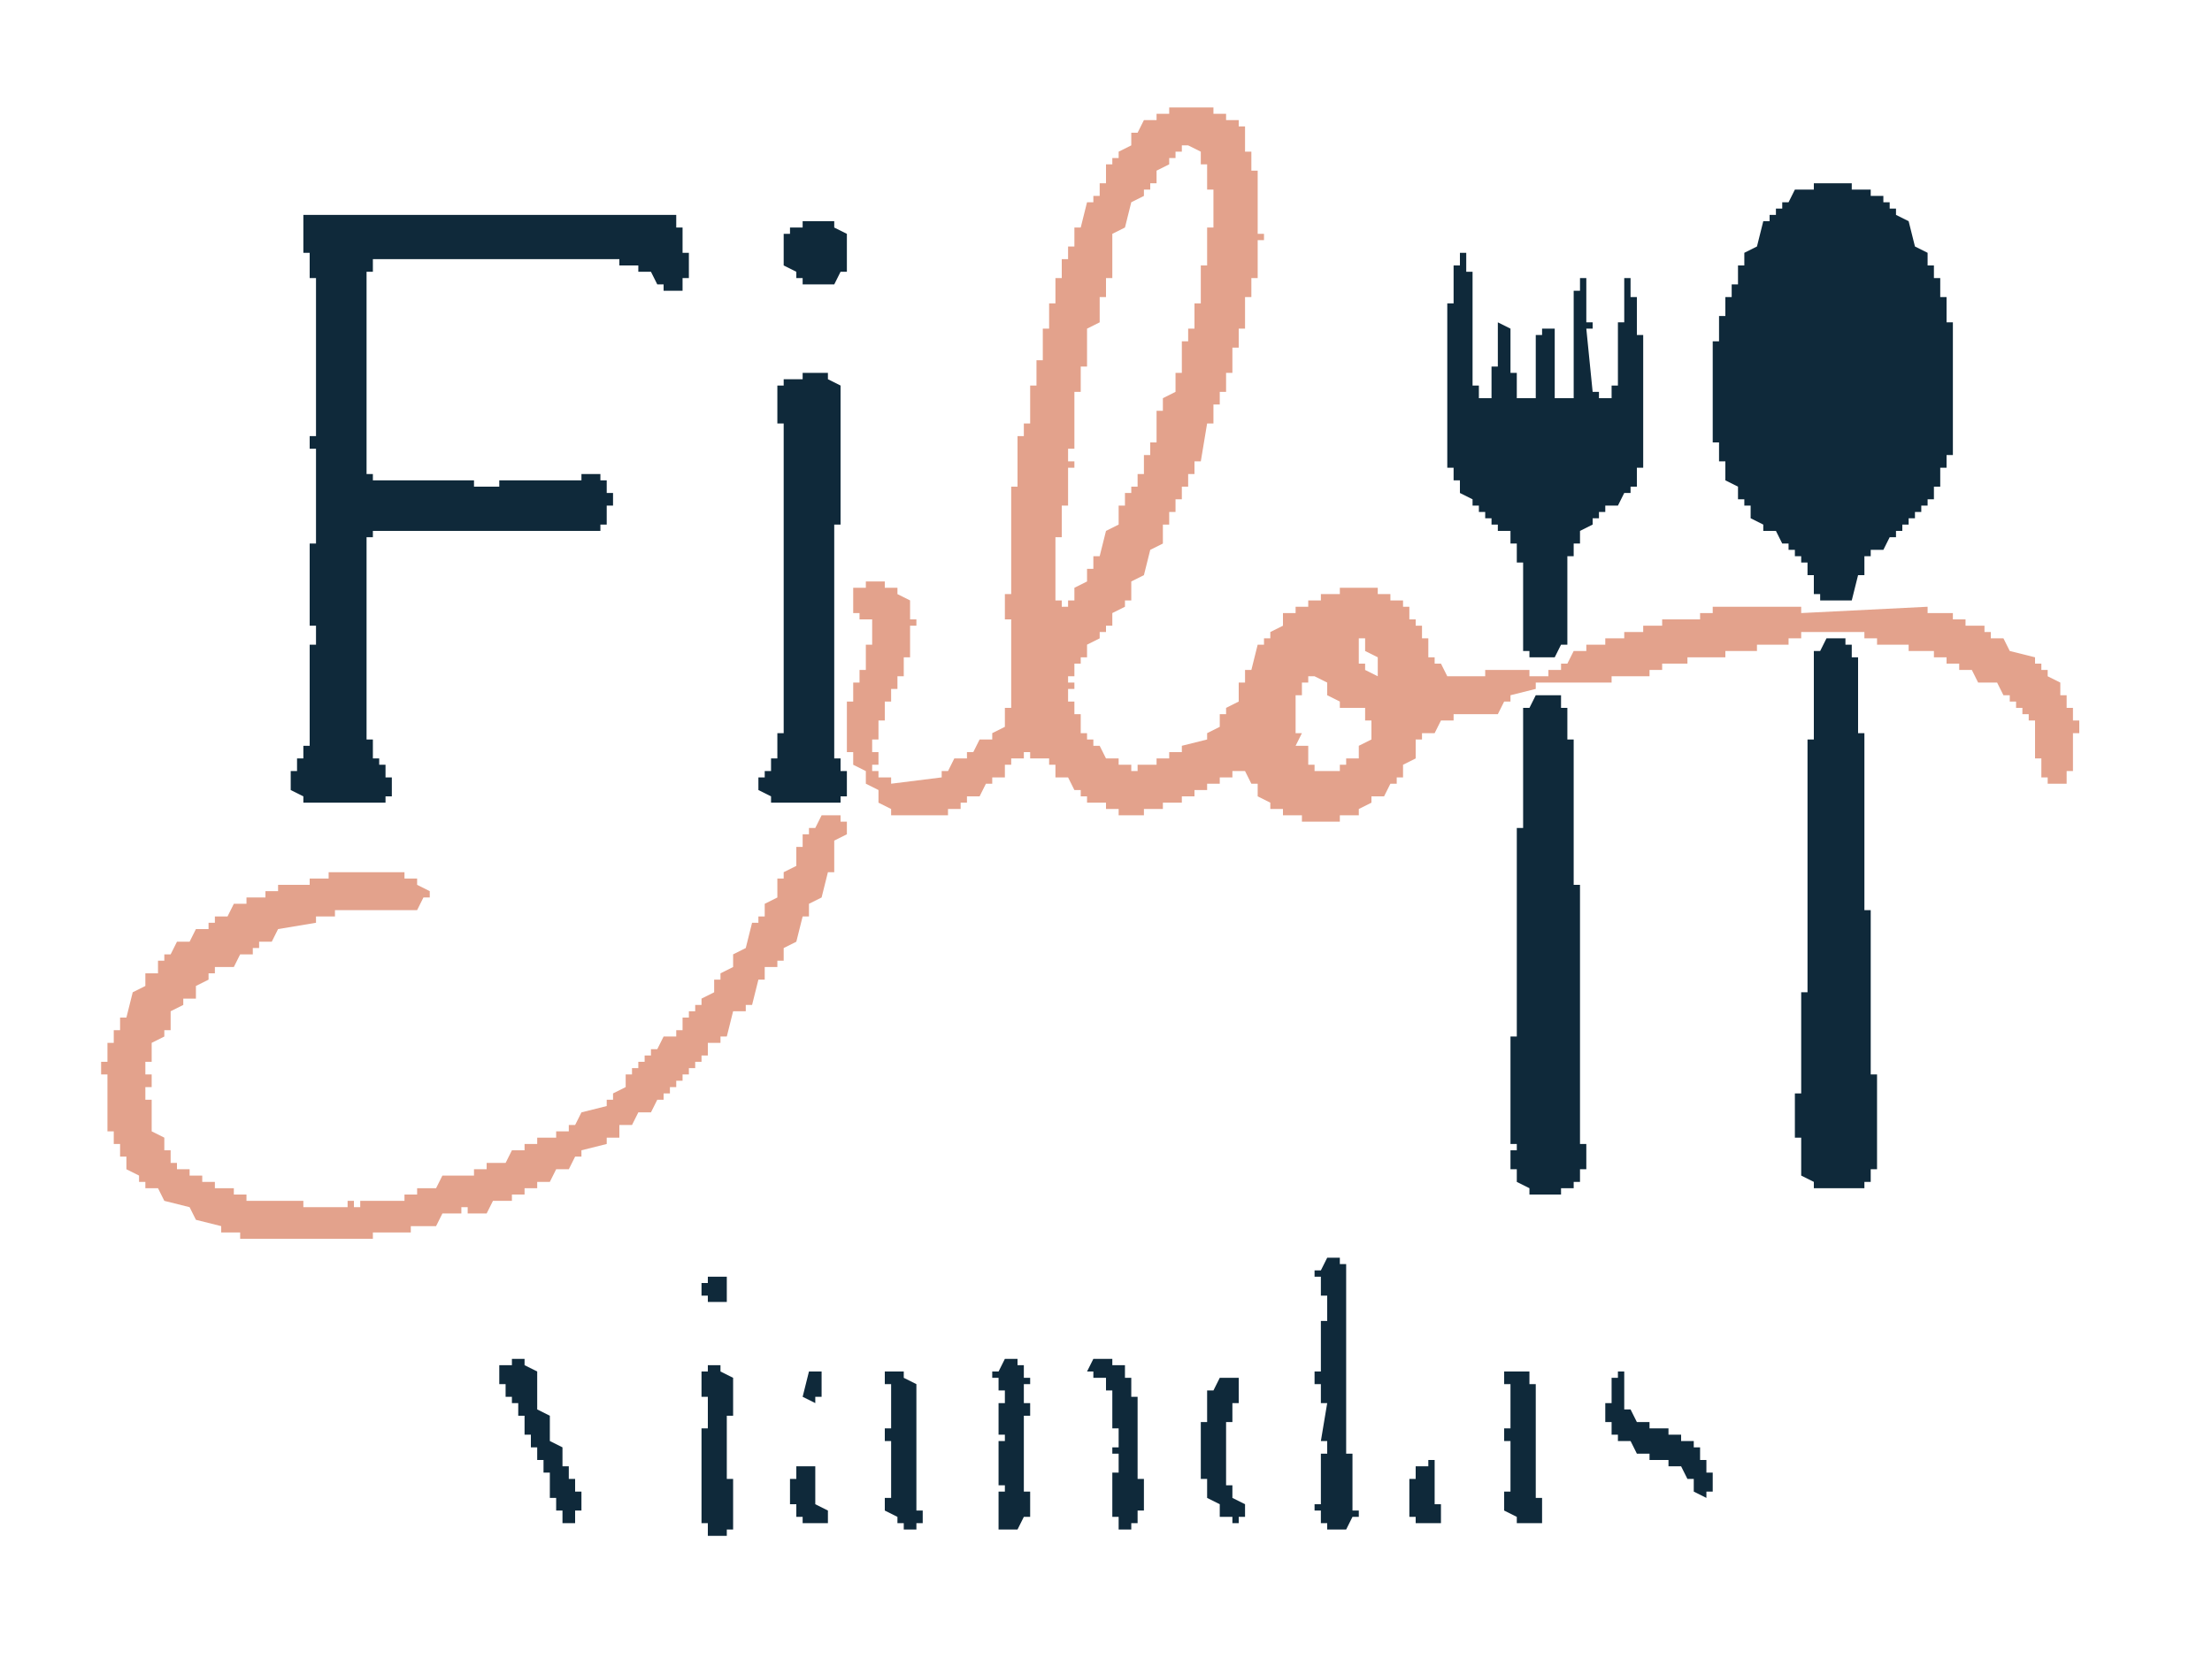
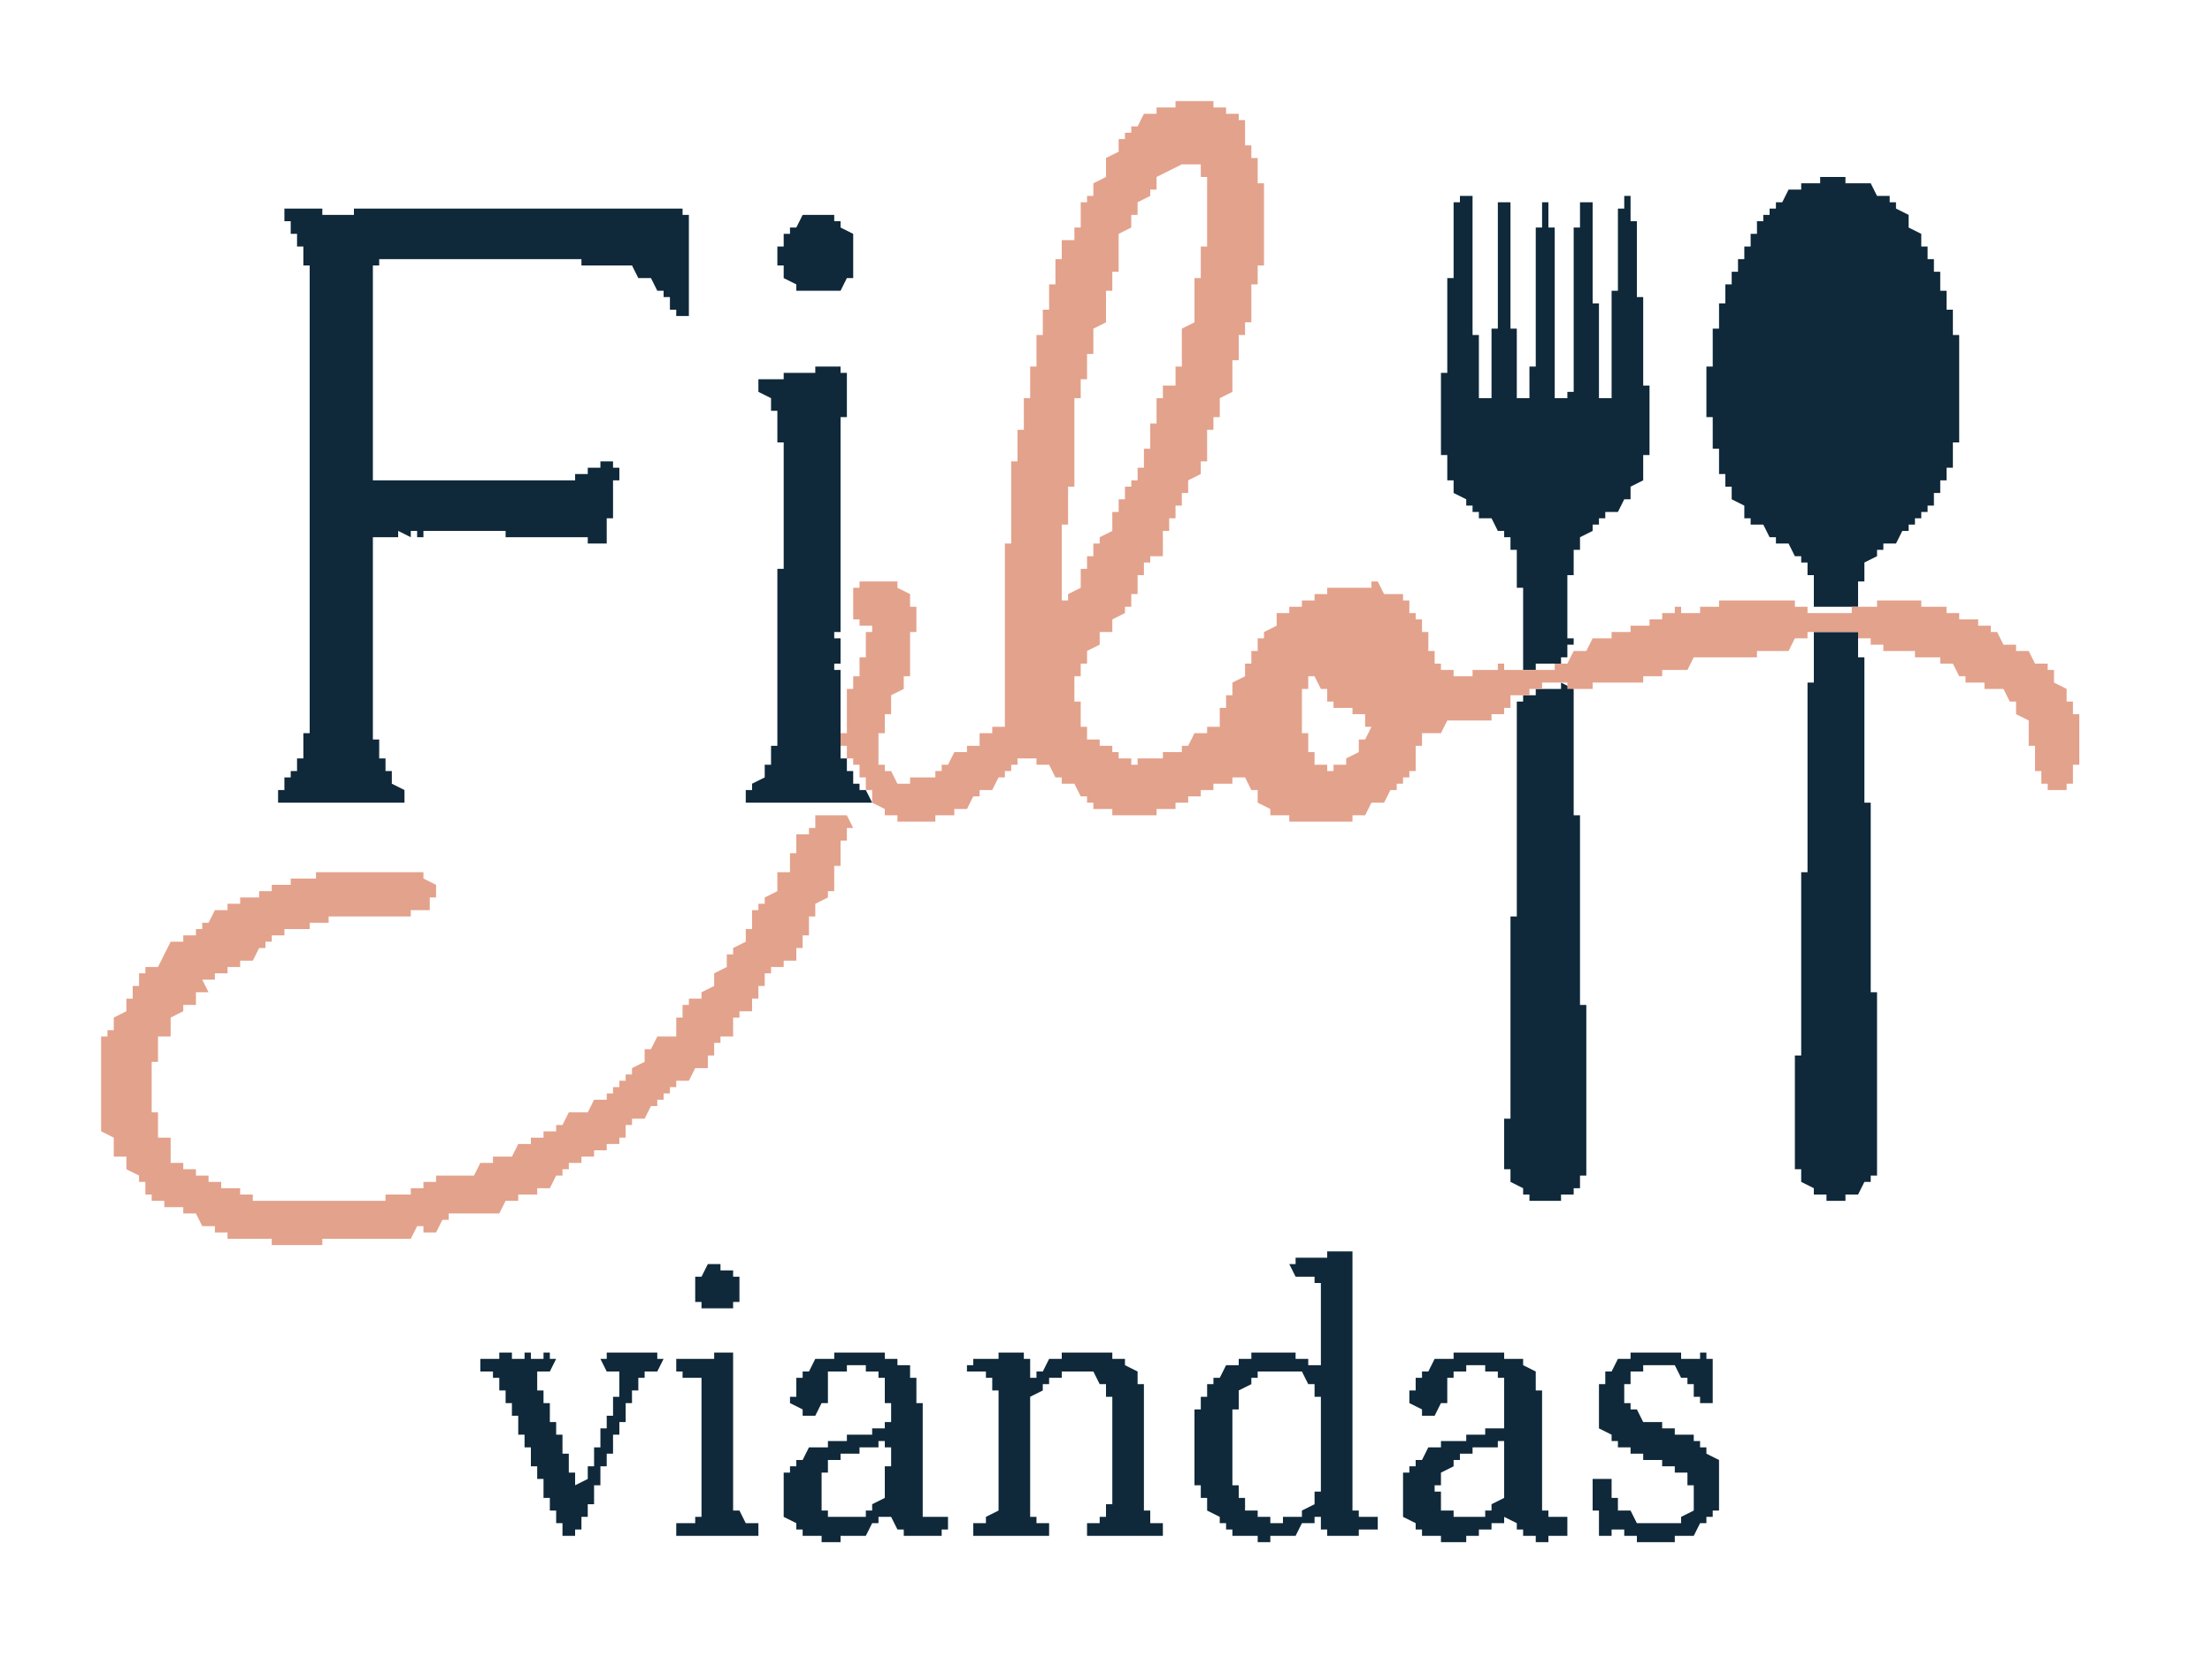
<svg xmlns="http://www.w3.org/2000/svg" viewBox="0 0 350 265" role="img" aria-label="Filo viandas">
-   <path fill="#0f293a" fill-rule="evenodd" d="M287,29L293,29L293,30L296,30L296,31L298,31L298,32L299,32L299,33L300,33L300,34L302,35L303,39L305,40L305,42L306,42L306,44L307,44L307,47L308,47L308,51L309,51L309,72L308,72L308,74L307,74L307,77L306,77L306,79L305,79L305,80L304,80L304,81L303,81L303,82L302,82L302,83L301,83L301,84L300,84L300,85L299,85L298,87L296,87L296,88L295,88L295,91L294,91L293,95L288,95L288,94L287,94L287,91L286,91L286,89L285,89L285,88L284,88L284,87L283,87L283,86L282,86L281,84L279,84L279,83L277,82L277,80L276,80L276,79L275,79L275,77L273,76L273,73L272,73L272,70L271,70L271,54L272,54L272,50L273,50L273,47L274,47L274,45L275,45L275,42L276,42L276,40L278,39L279,35L280,35L280,34L281,34L281,33L282,33L282,32L283,32L284,30L287,30ZM48,34L107,34L107,36L108,36L108,40L109,40L109,44L108,44L108,46L105,46L105,45L104,45L103,43L101,43L101,42L98,42L98,41L59,41L59,43L58,43L58,75L59,75L59,76L75,76L75,77L79,77L79,76L92,76L92,75L95,75L95,76L96,76L96,78L97,78L97,80L96,80L96,83L95,83L95,84L59,84L59,85L58,85L58,117L59,117L59,120L60,120L60,121L61,121L61,123L62,123L62,126L61,126L61,127L48,127L48,126L46,125L46,122L47,122L47,120L48,120L48,118L49,118L49,102L50,102L50,99L49,99L49,86L50,86L50,71L49,71L49,69L50,69L50,44L49,44L49,40L48,40ZM127,35L132,35L132,36L134,37L134,43L133,43L132,45L127,45L127,44L126,44L126,43L124,42L124,37L125,37L125,36L127,36ZM231,40L232,40L232,43L233,43L233,61L234,61L234,63L236,63L236,58L237,58L237,51L239,52L239,59L240,59L240,63L243,63L243,53L244,53L244,52L246,52L246,63L249,63L249,46L250,46L250,44L251,44L251,51L252,51L252,52L251,52L252,62L253,62L253,63L255,63L255,61L256,61L256,51L257,51L257,44L258,44L258,47L259,47L259,53L260,53L260,74L259,74L259,77L258,77L258,78L257,78L256,80L254,80L254,81L253,81L253,82L252,82L252,83L250,84L250,86L249,86L249,88L248,88L248,102L247,102L246,104L242,104L242,103L241,103L241,89L240,89L240,86L239,86L239,84L237,84L237,83L236,83L236,82L235,82L235,81L234,81L234,80L233,80L233,79L231,78L231,76L230,76L230,74L229,74L229,48L230,48L230,42L231,42ZM127,59L131,59L131,60L133,61L133,83L132,83L132,120L133,120L133,122L134,122L134,126L133,126L133,127L122,127L122,126L120,125L120,123L121,123L121,122L122,122L122,120L123,120L123,116L124,116L124,67L123,67L123,61L124,61L124,60L127,60ZM289,101L292,101L292,102L293,102L293,104L294,104L294,116L295,116L295,144L296,144L296,170L297,170L297,185L296,185L296,187L295,187L295,188L287,188L287,187L285,186L285,180L284,180L284,173L285,173L285,157L286,157L286,117L287,117L287,103L288,103ZM243,110L247,110L247,112L248,112L248,117L249,117L249,140L250,140L250,181L251,181L251,185L250,185L250,187L249,187L249,188L247,188L247,189L242,189L242,188L240,187L240,185L239,185L239,182L240,182L240,181L239,181L239,164L240,164L240,131L241,131L241,112L242,112ZM210,199L212,199L212,200L213,200L213,230L214,230L214,239L215,239L215,240L214,240L213,242L210,242L210,241L209,241L209,239L208,239L208,238L209,238L209,230L210,230L210,228L209,228L210,222L209,222L209,219L208,219L208,217L209,217L209,209L210,209L210,205L209,205L209,202L208,202L208,201L209,201ZM112,202L115,202L115,206L112,206L112,205L111,205L111,203L112,203ZM81,215L83,215L83,216L85,217L85,223L87,224L87,228L89,229L89,232L90,232L90,234L91,234L91,236L92,236L92,239L91,239L91,241L89,241L89,239L88,239L88,237L87,237L87,233L86,233L86,231L85,231L85,229L84,229L84,227L83,227L83,224L82,224L82,222L81,222L81,221L80,221L80,219L79,219L79,216L81,216ZM159,215L161,215L161,216L162,216L162,218L163,218L163,219L162,219L162,222L163,222L163,224L162,224L162,236L163,236L163,240L162,240L161,242L158,242L158,236L159,236L159,235L158,235L158,228L159,228L159,227L158,227L158,222L159,222L159,220L158,220L158,218L157,218L157,217L158,217ZM173,215L176,215L176,216L178,216L178,218L179,218L179,221L180,221L180,234L181,234L181,239L180,239L180,241L179,241L179,242L177,242L177,240L176,240L176,233L177,233L177,230L176,230L176,229L177,229L177,226L176,226L176,220L175,220L175,218L173,218L173,217L172,217ZM112,216L114,216L114,217L116,218L116,224L115,224L115,234L116,234L116,242L115,242L115,243L112,243L112,241L111,241L111,226L112,226L112,221L111,221L111,217L112,217ZM128,217L130,217L130,221L129,221L129,222L127,221ZM140,217L143,217L143,218L145,219L145,239L146,239L146,241L145,241L145,242L143,242L143,241L142,241L142,240L140,239L140,237L141,237L141,228L140,228L140,226L141,226L141,219L140,219ZM238,217L242,217L242,219L243,219L243,237L244,237L244,241L240,241L240,240L238,239L238,236L239,236L239,228L238,228L238,226L239,226L239,219L238,219ZM256,217L257,217L257,223L258,223L259,225L261,225L261,226L264,226L264,227L266,227L266,228L268,228L268,229L269,229L269,231L270,231L270,233L271,233L271,236L270,236L270,237L268,236L268,234L267,234L266,232L264,232L264,231L261,231L261,230L259,230L258,228L256,228L256,227L255,227L255,225L254,225L254,222L255,222L255,218L256,218ZM193,218L196,218L196,222L195,222L195,225L194,225L194,235L195,235L195,237L197,238L197,240L196,240L196,241L195,241L195,240L193,240L193,238L191,237L191,234L190,234L190,225L191,225L191,220L192,220ZM226,231L227,231L227,238L228,238L228,241L224,241L224,240L223,240L223,234L224,234L224,232L226,232ZM126,232L129,232L129,238L131,239L131,241L127,241L127,240L126,240L126,238L125,238L125,234L126,234Z" />
-   <path fill="#e3a28c" fill-rule="evenodd" d="M185,17L192,17L192,18L194,18L194,19L196,19L196,20L197,20L197,24L198,24L198,27L199,27L199,37L200,37L200,38L199,38L199,44L198,44L198,47L197,47L197,52L196,52L196,55L195,55L195,59L194,59L194,62L193,62L193,64L192,64L192,67L191,67L190,73L189,73L189,75L188,75L188,77L187,77L187,79L186,79L186,81L185,81L185,83L184,83L184,86L182,87L181,91L179,92L179,95L178,95L178,96L176,97L176,99L175,99L175,100L174,100L174,101L172,102L172,104L171,104L171,105L170,105L170,107L169,107L169,108L170,108L170,109L169,109L169,111L170,111L170,113L171,113L171,116L172,116L172,117L173,117L173,118L174,118L175,120L177,120L177,121L179,121L179,122L180,122L180,121L183,121L183,120L185,120L185,119L187,119L187,118L191,117L191,116L193,115L193,113L194,113L194,112L196,111L196,108L197,108L197,106L198,106L199,102L200,102L200,101L201,101L201,100L203,99L203,97L205,97L205,96L207,96L207,95L209,95L209,94L212,94L212,93L218,93L218,94L220,94L220,95L222,95L222,96L223,96L223,98L224,98L224,99L225,99L225,101L226,101L226,104L227,104L227,105L228,105L229,107L235,107L235,106L242,106L242,107L245,107L245,106L247,106L247,105L248,105L249,103L251,103L251,102L254,102L254,101L257,101L257,100L260,100L260,99L263,99L263,98L269,98L269,97L271,97L271,96L285,96L285,97L305,96L305,97L309,97L309,98L311,98L311,99L314,99L314,100L315,100L315,101L317,101L318,103L322,104L322,105L323,105L323,106L324,106L324,107L326,108L326,110L327,110L327,112L328,112L328,114L329,114L329,116L328,116L328,122L327,122L327,124L324,124L324,123L323,123L323,120L322,120L322,114L321,114L321,113L320,113L320,112L319,112L319,111L318,111L318,110L317,110L316,108L313,108L312,106L310,106L310,105L308,105L308,104L306,104L306,103L302,103L302,102L297,102L297,101L295,101L295,100L285,100L285,101L283,101L283,102L278,102L278,103L273,103L273,104L267,104L267,105L263,105L263,106L261,106L261,107L255,107L255,108L243,108L243,109L239,110L239,111L238,111L237,113L230,113L230,114L228,114L227,116L225,116L225,117L224,117L224,120L222,121L222,123L221,123L221,124L220,124L219,126L217,126L217,127L215,128L215,129L212,129L212,130L206,130L206,129L203,129L203,128L201,128L201,127L199,126L199,124L198,124L197,122L195,122L195,123L193,123L193,124L191,124L191,125L189,125L189,126L187,126L187,127L184,127L184,128L181,128L181,129L177,129L177,128L175,128L175,127L172,127L172,126L171,126L171,125L170,125L169,123L167,123L167,121L166,121L166,120L163,120L163,119L162,119L162,120L160,120L160,121L159,121L159,123L157,123L157,124L156,124L155,126L153,126L153,127L152,127L152,128L150,128L150,129L141,129L141,128L139,127L139,125L137,124L137,122L135,121L135,119L134,119L134,111L135,111L135,108L136,108L136,106L137,106L137,102L138,102L138,98L136,98L136,97L135,97L135,93L137,93L137,92L140,92L140,93L142,93L142,94L144,95L144,98L145,98L145,99L144,99L144,104L143,104L143,107L142,107L142,109L141,109L141,111L140,111L140,114L139,114L139,117L138,117L138,119L139,119L139,121L138,121L138,122L139,122L139,123L141,123L141,124L149,123L149,122L150,122L151,120L153,120L153,119L154,119L155,117L157,117L157,116L159,115L159,112L160,112L160,98L159,98L159,94L160,94L160,77L161,77L161,69L162,69L162,67L163,67L163,61L164,61L164,57L165,57L165,52L166,52L166,48L167,48L167,44L168,44L168,41L169,41L169,39L170,39L170,36L171,36L172,32L173,32L173,31L174,31L174,29L175,29L175,26L176,26L176,25L177,25L177,24L179,23L179,21L180,21L181,19L183,19L183,18L185,18ZM188,23L187,23L187,24L186,24L186,25L185,25L185,26L183,27L183,29L182,29L182,30L181,30L181,31L179,32L178,36L176,37L176,44L175,44L175,47L174,47L174,51L172,52L172,58L171,58L171,62L170,62L170,71L169,71L169,73L170,73L170,74L169,74L169,80L168,80L168,85L167,85L167,95L168,95L168,96L169,96L169,95L170,95L170,93L172,92L172,90L173,90L173,88L174,88L175,84L177,83L177,80L178,80L178,78L179,78L179,77L180,77L180,75L181,75L181,72L182,72L182,70L183,70L183,65L184,65L184,63L186,62L186,59L187,59L187,54L188,54L188,52L189,52L189,48L190,48L190,42L191,42L191,36L192,36L192,30L191,30L191,26L190,26L190,24ZM216,101L215,101L215,105L216,105L216,106L218,107L218,104L216,103ZM208,107L207,107L207,108L206,108L206,110L205,110L205,116L206,116L205,118L207,118L207,121L208,121L208,122L212,122L212,121L213,121L213,120L215,120L215,118L217,117L217,114L216,114L216,112L212,112L212,111L210,110L210,108ZM130,129L133,129L133,130L134,130L134,132L132,133L132,138L131,138L130,142L128,143L128,145L127,145L126,149L124,150L124,152L123,152L123,153L121,153L121,155L120,155L119,159L118,159L118,160L116,160L115,164L114,164L114,165L112,165L112,167L111,167L111,168L110,168L110,169L109,169L109,170L108,170L108,171L107,171L107,172L106,172L106,173L105,173L105,174L104,174L103,176L101,176L100,178L98,178L98,180L96,180L96,181L92,182L92,183L91,183L90,185L88,185L87,187L85,187L85,188L83,188L83,189L81,189L81,190L78,190L77,192L74,192L74,191L73,191L73,192L70,192L69,194L65,194L65,195L59,195L59,196L38,196L38,195L35,195L35,194L31,193L30,191L26,190L25,188L23,188L23,187L22,187L22,186L20,185L20,183L19,183L19,181L18,181L18,179L17,179L17,170L16,170L16,168L17,168L17,165L18,165L18,163L19,163L19,161L20,161L21,157L23,156L23,154L25,154L25,152L26,152L26,151L27,151L28,149L30,149L31,147L33,147L33,146L34,146L34,145L36,145L37,143L39,143L39,142L42,142L42,141L44,141L44,140L49,140L49,139L52,139L52,138L64,138L64,139L66,139L66,140L68,141L68,142L67,142L66,144L53,144L53,145L50,145L50,146L44,147L43,149L41,149L41,150L40,150L40,151L38,151L37,153L34,153L34,154L33,154L33,155L31,156L31,158L29,158L29,159L27,160L27,163L26,163L26,164L24,165L24,168L23,168L23,170L24,170L24,172L23,172L23,174L24,174L24,179L26,180L26,182L27,182L27,184L28,184L28,185L30,185L30,186L32,186L32,187L34,187L34,188L37,188L37,189L39,189L39,190L48,190L48,191L55,191L55,190L56,190L56,191L57,191L57,190L64,190L64,189L66,189L66,188L69,188L70,186L75,186L75,185L77,185L77,184L80,184L81,182L83,182L83,181L85,181L85,180L88,180L88,179L90,179L90,178L91,178L92,176L96,175L96,174L97,174L97,173L99,172L99,170L100,170L100,169L101,169L101,168L102,168L102,167L103,167L103,166L104,166L105,164L107,164L107,163L108,163L108,161L109,161L109,160L110,160L110,159L111,159L111,158L113,157L113,155L114,155L114,154L116,153L116,151L118,150L119,146L120,146L120,145L121,145L121,143L123,142L123,139L124,139L124,138L126,137L126,134L127,134L127,132L128,132L128,131L129,131Z" />
+   <path fill="#0f293a" fill-rule="evenodd" d="M288,28L292,28L292,29L296,29L297,31L299,31L299,32L300,32L300,33L302,34L302,36L304,37L304,39L305,39L305,41L306,41L306,43L307,43L307,46L308,46L308,49L309,49L309,53L310,53L310,70L309,70L309,74L308,74L308,76L307,76L307,78L306,78L306,80L305,80L305,81L304,81L304,82L303,82L303,83L302,83L302,84L301,84L300,86L298,86L298,87L297,87L297,88L295,89L295,92L294,92L294,96L287,96L287,91L286,91L286,89L285,89L285,88L284,88L283,86L281,86L281,85L280,85L279,83L277,83L277,82L276,82L276,80L274,79L274,77L273,77L273,75L272,75L272,71L271,71L271,66L270,66L270,58L271,58L271,52L272,52L272,48L273,48L273,45L274,45L274,43L275,43L275,41L276,41L276,39L277,39L277,37L278,37L278,35L279,35L279,34L280,34L280,33L281,33L281,32L282,32L283,30L285,30L285,29L288,29ZM231,31L233,31L233,53L234,53L234,63L236,63L236,52L237,52L237,32L239,32L239,52L240,52L240,63L242,63L242,58L243,58L243,36L244,36L244,32L245,32L245,36L246,36L246,63L248,63L248,62L249,62L249,36L250,36L250,32L252,32L252,48L253,48L253,63L255,63L255,46L256,46L256,33L257,33L257,31L258,31L258,35L259,35L259,47L260,47L260,61L261,61L261,72L260,72L260,76L258,77L258,79L257,79L256,81L254,81L254,82L253,82L253,83L252,83L252,84L250,85L250,87L249,87L249,91L248,91L248,101L249,101L249,102L248,102L248,104L247,104L247,105L243,105L243,106L241,106L241,93L240,93L240,87L239,87L239,85L238,85L238,84L237,84L236,82L234,82L234,81L233,81L233,80L232,80L232,79L230,78L230,76L229,76L229,72L228,72L228,59L229,59L229,44L230,44L230,32L231,32ZM45,33L51,33L51,34L56,34L56,33L108,33L108,34L109,34L109,50L107,50L107,49L106,49L106,47L105,47L105,46L104,46L103,44L101,44L100,42L92,42L92,41L60,41L60,42L59,42L59,76L91,76L91,75L93,75L93,74L95,74L95,73L97,73L97,74L98,74L98,76L97,76L97,82L96,82L96,86L93,86L93,85L80,85L80,84L67,84L67,85L66,85L66,84L65,84L65,85L63,84L63,85L59,85L59,117L60,117L60,120L61,120L61,122L62,122L62,124L64,125L64,127L44,127L44,125L45,125L45,123L46,123L46,122L47,122L47,120L48,120L48,116L49,116L49,42L48,42L48,39L47,39L47,37L46,37L46,35L45,35ZM127,34L132,34L132,35L133,35L133,36L135,37L135,44L134,44L133,46L126,46L126,45L124,44L124,42L123,42L123,39L124,39L124,37L125,37L125,36L126,36ZM129,58L133,58L133,59L134,59L134,66L133,66L133,100L132,100L132,101L133,101L133,105L132,105L132,106L133,106L133,120L134,120L134,122L135,122L135,124L136,124L136,125L137,125L138,127L118,127L118,125L119,125L119,124L121,123L121,121L122,121L122,118L123,118L123,90L124,90L124,70L123,70L123,65L122,65L122,63L120,62L120,60L124,60L124,59L129,59ZM287,100L294,100L294,104L295,104L295,127L296,127L296,157L297,157L297,186L296,186L296,187L295,187L294,189L292,189L292,190L289,190L289,189L287,189L287,188L285,187L285,185L284,185L284,167L285,167L285,138L286,138L286,108L287,108ZM247,108L249,109L249,129L250,129L250,159L251,159L251,186L250,186L250,188L249,188L249,189L247,189L247,190L242,190L242,189L241,189L241,188L239,187L239,185L238,185L238,177L239,177L239,145L240,145L240,111L241,111L241,110L243,110L243,109L247,109ZM210,198L214,198L214,239L215,239L215,240L218,240L218,242L215,242L215,243L210,243L210,242L209,242L209,240L208,240L208,241L206,241L205,243L201,243L201,244L199,244L199,243L195,243L195,242L194,242L194,241L193,241L193,240L191,239L191,237L190,237L190,235L189,235L189,223L190,223L190,221L191,221L191,219L192,219L192,218L193,218L194,216L196,216L196,215L198,215L198,214L205,214L205,215L207,215L207,216L209,216L209,203L208,203L208,202L205,202L204,200L205,200L205,199L210,199ZM112,200L114,200L114,201L116,201L116,202L117,202L117,206L116,206L116,207L111,207L111,206L110,206L110,202L111,202ZM79,214L81,214L81,215L83,215L83,214L84,214L84,215L86,215L86,214L87,214L87,215L88,215L87,217L85,217L85,220L86,220L86,222L87,222L87,225L88,225L88,227L89,227L89,230L90,230L90,233L91,233L91,235L93,234L93,232L94,232L94,229L95,229L95,226L96,226L96,224L97,224L97,221L98,221L98,217L96,217L95,215L96,215L96,214L104,214L104,215L105,215L104,217L102,217L102,218L101,218L101,220L100,220L100,222L99,222L99,225L98,225L98,227L97,227L97,230L96,230L96,232L95,232L95,235L94,235L94,238L93,238L93,240L92,240L92,242L91,242L91,243L89,243L89,241L88,241L88,239L87,239L87,237L86,237L86,234L85,234L85,232L84,232L84,229L83,229L83,227L82,227L82,224L81,224L81,222L80,222L80,220L79,220L79,218L78,218L78,217L76,217L76,215L79,215ZM113,214L116,214L116,239L117,239L118,241L120,241L120,243L107,243L107,241L110,241L110,240L111,240L111,218L108,218L108,217L107,217L107,215L113,215ZM132,214L140,214L140,215L142,215L142,216L144,216L144,218L145,218L145,222L146,222L146,240L150,240L150,242L149,242L149,243L143,243L143,242L142,242L141,240L139,240L139,241L138,241L137,243L133,243L133,244L130,244L130,243L127,243L127,242L126,242L126,241L124,240L124,233L125,233L125,232L126,232L126,231L127,231L128,229L131,229L131,228L134,228L134,227L138,227L138,226L140,226L140,225L141,225L141,222L140,222L140,218L139,218L139,217L137,217L137,216L134,216L134,217L131,217L131,222L130,222L129,224L127,224L127,223L125,222L125,221L126,221L126,218L127,218L127,217L128,217L129,215L132,215ZM158,214L162,214L162,215L163,215L163,218L164,218L164,217L165,217L166,215L168,215L168,214L176,214L176,215L178,215L178,216L180,217L180,219L181,219L181,239L182,239L182,241L184,241L184,243L172,243L172,241L174,241L174,240L175,240L175,238L176,238L176,221L175,221L175,219L174,219L173,217L168,217L168,218L166,218L166,219L165,219L165,220L163,221L163,240L164,240L164,241L166,241L166,243L154,243L154,241L156,241L156,240L158,239L158,220L157,220L157,218L156,218L156,217L153,217L153,216L154,216L154,215L158,215ZM230,214L238,214L238,215L241,215L241,216L243,217L243,220L244,220L244,239L245,239L245,240L248,240L248,243L245,243L245,244L243,244L243,243L241,243L241,242L240,242L240,241L238,240L238,241L236,241L236,242L234,242L234,243L232,243L232,244L228,244L228,243L225,243L225,242L224,242L224,241L222,240L222,233L223,233L223,232L224,232L224,231L225,231L226,229L228,229L228,228L232,228L232,227L235,227L235,226L238,226L238,218L237,218L237,217L235,217L235,216L232,216L232,217L230,217L230,218L229,218L229,222L228,222L227,224L225,224L225,223L223,222L223,220L224,220L224,218L225,218L225,217L226,217L227,215L230,215ZM258,214L266,214L266,215L269,215L269,214L270,214L270,215L271,215L271,222L269,222L269,221L268,221L268,219L267,219L267,218L266,218L265,216L260,216L260,217L258,217L258,219L257,219L257,222L258,222L258,223L259,223L260,225L263,225L263,226L265,226L265,227L268,227L268,228L269,228L269,229L270,229L270,230L272,231L272,239L271,239L271,240L270,240L270,241L269,241L268,243L265,243L265,244L259,244L259,243L257,243L257,242L255,242L255,243L253,243L253,239L252,239L252,234L255,234L255,237L256,237L256,239L258,239L259,241L266,241L266,240L268,239L268,235L267,235L267,233L265,233L265,232L263,232L263,231L260,231L260,230L258,230L258,229L256,229L256,228L255,228L255,227L253,226L253,219L254,219L254,217L255,217L256,215L258,215ZM200,217L199,217L199,218L198,218L198,219L196,220L196,223L195,223L195,235L196,235L196,237L197,237L197,239L199,239L199,240L201,240L201,241L203,241L203,240L206,240L206,239L208,238L208,236L209,236L209,221L208,221L208,219L207,219L206,217ZM140,228L139,228L139,229L136,229L136,230L133,230L133,231L131,231L131,233L130,233L130,239L131,239L131,240L137,240L137,239L138,239L138,238L140,237L140,232L141,232L141,229L140,229ZM238,228L237,228L237,229L233,229L233,230L231,230L231,231L230,231L230,232L228,233L228,235L227,235L227,236L228,236L228,239L230,239L230,240L235,240L235,239L236,239L236,238L238,237Z" />
+   <path fill="#e3a28c" fill-rule="evenodd" d="M186,16L192,16L192,17L194,17L194,18L196,18L196,19L197,19L197,23L198,23L198,25L199,25L199,29L200,29L200,42L199,42L199,45L198,45L198,51L197,51L197,53L196,53L196,57L195,57L195,62L193,63L193,66L192,66L192,68L191,68L191,73L190,73L190,75L188,76L188,78L187,78L187,80L186,80L186,82L185,82L185,84L184,84L184,88L182,88L182,89L181,89L181,91L180,91L180,94L179,94L179,96L178,96L178,97L176,98L176,100L174,100L174,102L172,103L172,105L171,105L171,107L170,107L170,111L171,111L171,115L172,115L172,117L174,117L174,118L176,118L176,119L177,119L177,120L179,120L179,121L180,121L180,120L184,120L184,119L187,119L187,118L188,118L189,116L191,116L191,115L193,115L193,112L194,112L194,110L195,110L195,108L197,107L197,105L198,105L198,103L199,103L199,101L200,101L200,100L202,99L202,97L204,97L204,96L206,96L206,95L208,95L208,94L210,94L210,93L217,93L217,92L218,92L219,94L222,94L222,95L223,95L223,97L224,97L224,98L225,98L225,100L226,100L226,103L227,103L227,105L228,105L228,106L230,106L230,107L233,107L233,106L237,106L237,105L238,105L238,106L246,106L246,105L248,105L249,103L251,103L252,101L255,101L255,100L258,100L258,99L261,99L261,98L263,98L263,97L265,97L265,96L266,96L266,97L269,97L269,96L272,96L272,95L284,95L284,96L286,96L286,97L293,97L293,96L297,96L297,95L304,95L304,96L308,96L308,97L310,97L310,98L313,98L313,99L315,99L315,100L316,100L317,102L319,102L319,103L321,103L322,105L324,105L324,106L325,106L325,108L327,109L327,111L328,111L328,113L329,113L329,121L328,121L328,124L327,124L327,125L324,125L324,124L323,124L323,122L322,122L322,118L321,118L321,114L319,113L319,111L318,111L317,109L314,109L314,108L311,108L311,107L310,107L309,105L307,105L307,104L303,104L303,103L298,103L298,102L296,102L296,101L294,101L294,100L286,100L286,101L284,101L283,103L278,103L278,104L268,104L267,106L263,106L263,107L260,107L260,108L252,108L252,109L248,109L248,108L244,108L244,109L242,109L242,110L239,110L239,112L238,112L238,113L236,113L236,114L229,114L228,116L225,116L225,118L224,118L224,122L223,122L223,123L222,123L222,124L221,124L221,125L220,125L219,127L217,127L216,129L214,129L214,130L204,130L204,129L201,129L201,128L199,127L199,125L198,125L197,123L195,123L195,124L192,124L192,125L190,125L190,126L188,126L188,127L186,127L186,128L183,128L183,129L176,129L176,128L173,128L173,127L172,127L172,126L171,126L170,124L168,124L168,123L167,123L166,121L164,121L164,120L161,120L161,121L160,121L160,122L159,122L159,123L158,123L157,125L155,125L155,126L154,126L153,128L151,128L151,129L148,129L148,130L142,130L142,129L140,129L140,128L138,127L138,125L137,125L137,123L136,123L136,121L135,121L135,120L134,120L134,118L133,118L133,116L134,116L134,109L135,109L135,107L136,107L136,104L137,104L137,100L138,100L138,99L136,99L136,98L135,98L135,93L136,93L136,92L142,92L142,93L144,94L144,96L145,96L145,100L144,100L144,107L143,107L143,109L141,110L141,113L140,113L140,116L139,116L139,121L140,121L140,122L141,122L142,124L144,124L144,123L148,123L148,122L149,122L149,121L150,121L151,119L153,119L153,118L155,118L155,116L157,116L157,115L159,115L159,86L160,86L160,73L161,73L161,68L162,68L162,63L163,63L163,58L164,58L164,53L165,53L165,49L166,49L166,45L167,45L167,41L168,41L168,38L170,38L170,36L171,36L171,32L172,32L172,31L173,31L173,29L175,28L175,25L177,24L177,22L178,22L178,21L179,21L179,20L180,20L181,18L183,18L183,17L186,17ZM187,26L183,28L183,30L182,30L182,31L180,32L180,34L179,34L179,36L177,37L177,43L176,43L176,46L175,46L175,51L173,52L173,56L172,56L172,60L171,60L171,63L170,63L170,77L169,77L169,83L168,83L168,95L169,95L169,94L171,93L171,90L172,90L172,88L173,88L173,86L174,86L174,85L176,84L176,81L177,81L177,79L178,79L178,77L179,77L179,76L180,76L180,74L181,74L181,71L182,71L182,67L183,67L183,63L184,63L184,61L186,61L186,58L187,58L187,52L189,51L189,44L190,44L190,39L191,39L191,28L190,28L190,26ZM208,107L207,107L207,109L206,109L206,116L207,116L207,119L208,119L208,121L210,121L210,122L211,122L211,121L213,121L213,120L215,119L215,117L216,117L217,115L216,115L216,113L214,113L214,112L211,112L211,111L210,111L210,109L209,109ZM129,129L134,129L135,131L134,131L134,133L133,133L133,137L132,137L132,141L131,141L131,142L129,143L129,145L128,145L128,148L127,148L127,150L126,150L126,152L124,152L124,153L122,153L122,154L121,154L121,156L120,156L120,158L119,158L119,160L117,160L117,161L116,161L116,164L114,164L114,165L113,165L113,167L112,167L112,169L110,169L109,171L107,171L107,172L106,172L106,173L105,173L105,174L104,174L104,175L103,175L102,177L100,177L100,178L99,178L99,180L98,180L98,181L96,181L96,182L94,182L94,183L92,183L92,184L90,184L90,185L89,185L89,186L88,186L87,188L85,188L85,189L82,189L82,190L80,190L79,192L71,192L71,193L70,193L69,195L67,195L67,194L66,194L65,196L51,196L51,197L43,197L43,196L36,196L36,195L34,195L34,194L32,194L31,192L29,192L29,191L26,191L26,190L24,190L24,189L23,189L23,187L22,187L22,186L20,185L20,183L18,183L18,180L16,179L16,164L17,164L17,163L18,163L18,161L20,160L20,158L21,158L21,156L22,156L22,154L23,154L23,153L25,153L27,149L29,149L29,148L31,148L31,147L32,147L32,146L33,146L34,144L36,144L36,143L38,143L38,142L41,142L41,141L43,141L43,140L46,140L46,139L50,139L50,138L67,138L67,139L69,140L69,142L68,142L68,144L65,144L65,145L52,145L52,146L49,146L49,147L45,147L45,148L43,148L43,149L42,149L42,150L41,150L40,152L38,152L38,153L36,153L36,154L34,154L34,155L32,155L33,157L31,157L31,159L29,159L29,160L27,161L27,164L25,164L25,168L24,168L24,176L25,176L25,180L27,180L27,184L29,184L29,185L31,185L31,186L33,186L33,187L35,187L35,188L38,188L38,189L40,189L40,190L61,190L61,189L65,189L65,188L67,188L67,187L69,187L69,186L75,186L76,184L78,184L78,183L81,183L82,181L84,181L84,180L86,180L86,179L88,179L88,178L89,178L90,176L93,176L94,174L96,174L96,173L97,173L97,172L98,172L98,171L99,171L99,170L100,170L100,169L102,168L102,166L103,166L104,164L107,164L107,161L108,161L108,159L109,159L109,158L111,158L111,157L113,156L113,154L115,153L115,151L116,151L116,150L118,149L118,147L119,147L119,144L120,144L120,143L121,143L121,142L123,141L123,138L125,138L125,135L126,135L126,132L128,132L128,131L129,131Z" />
</svg>
